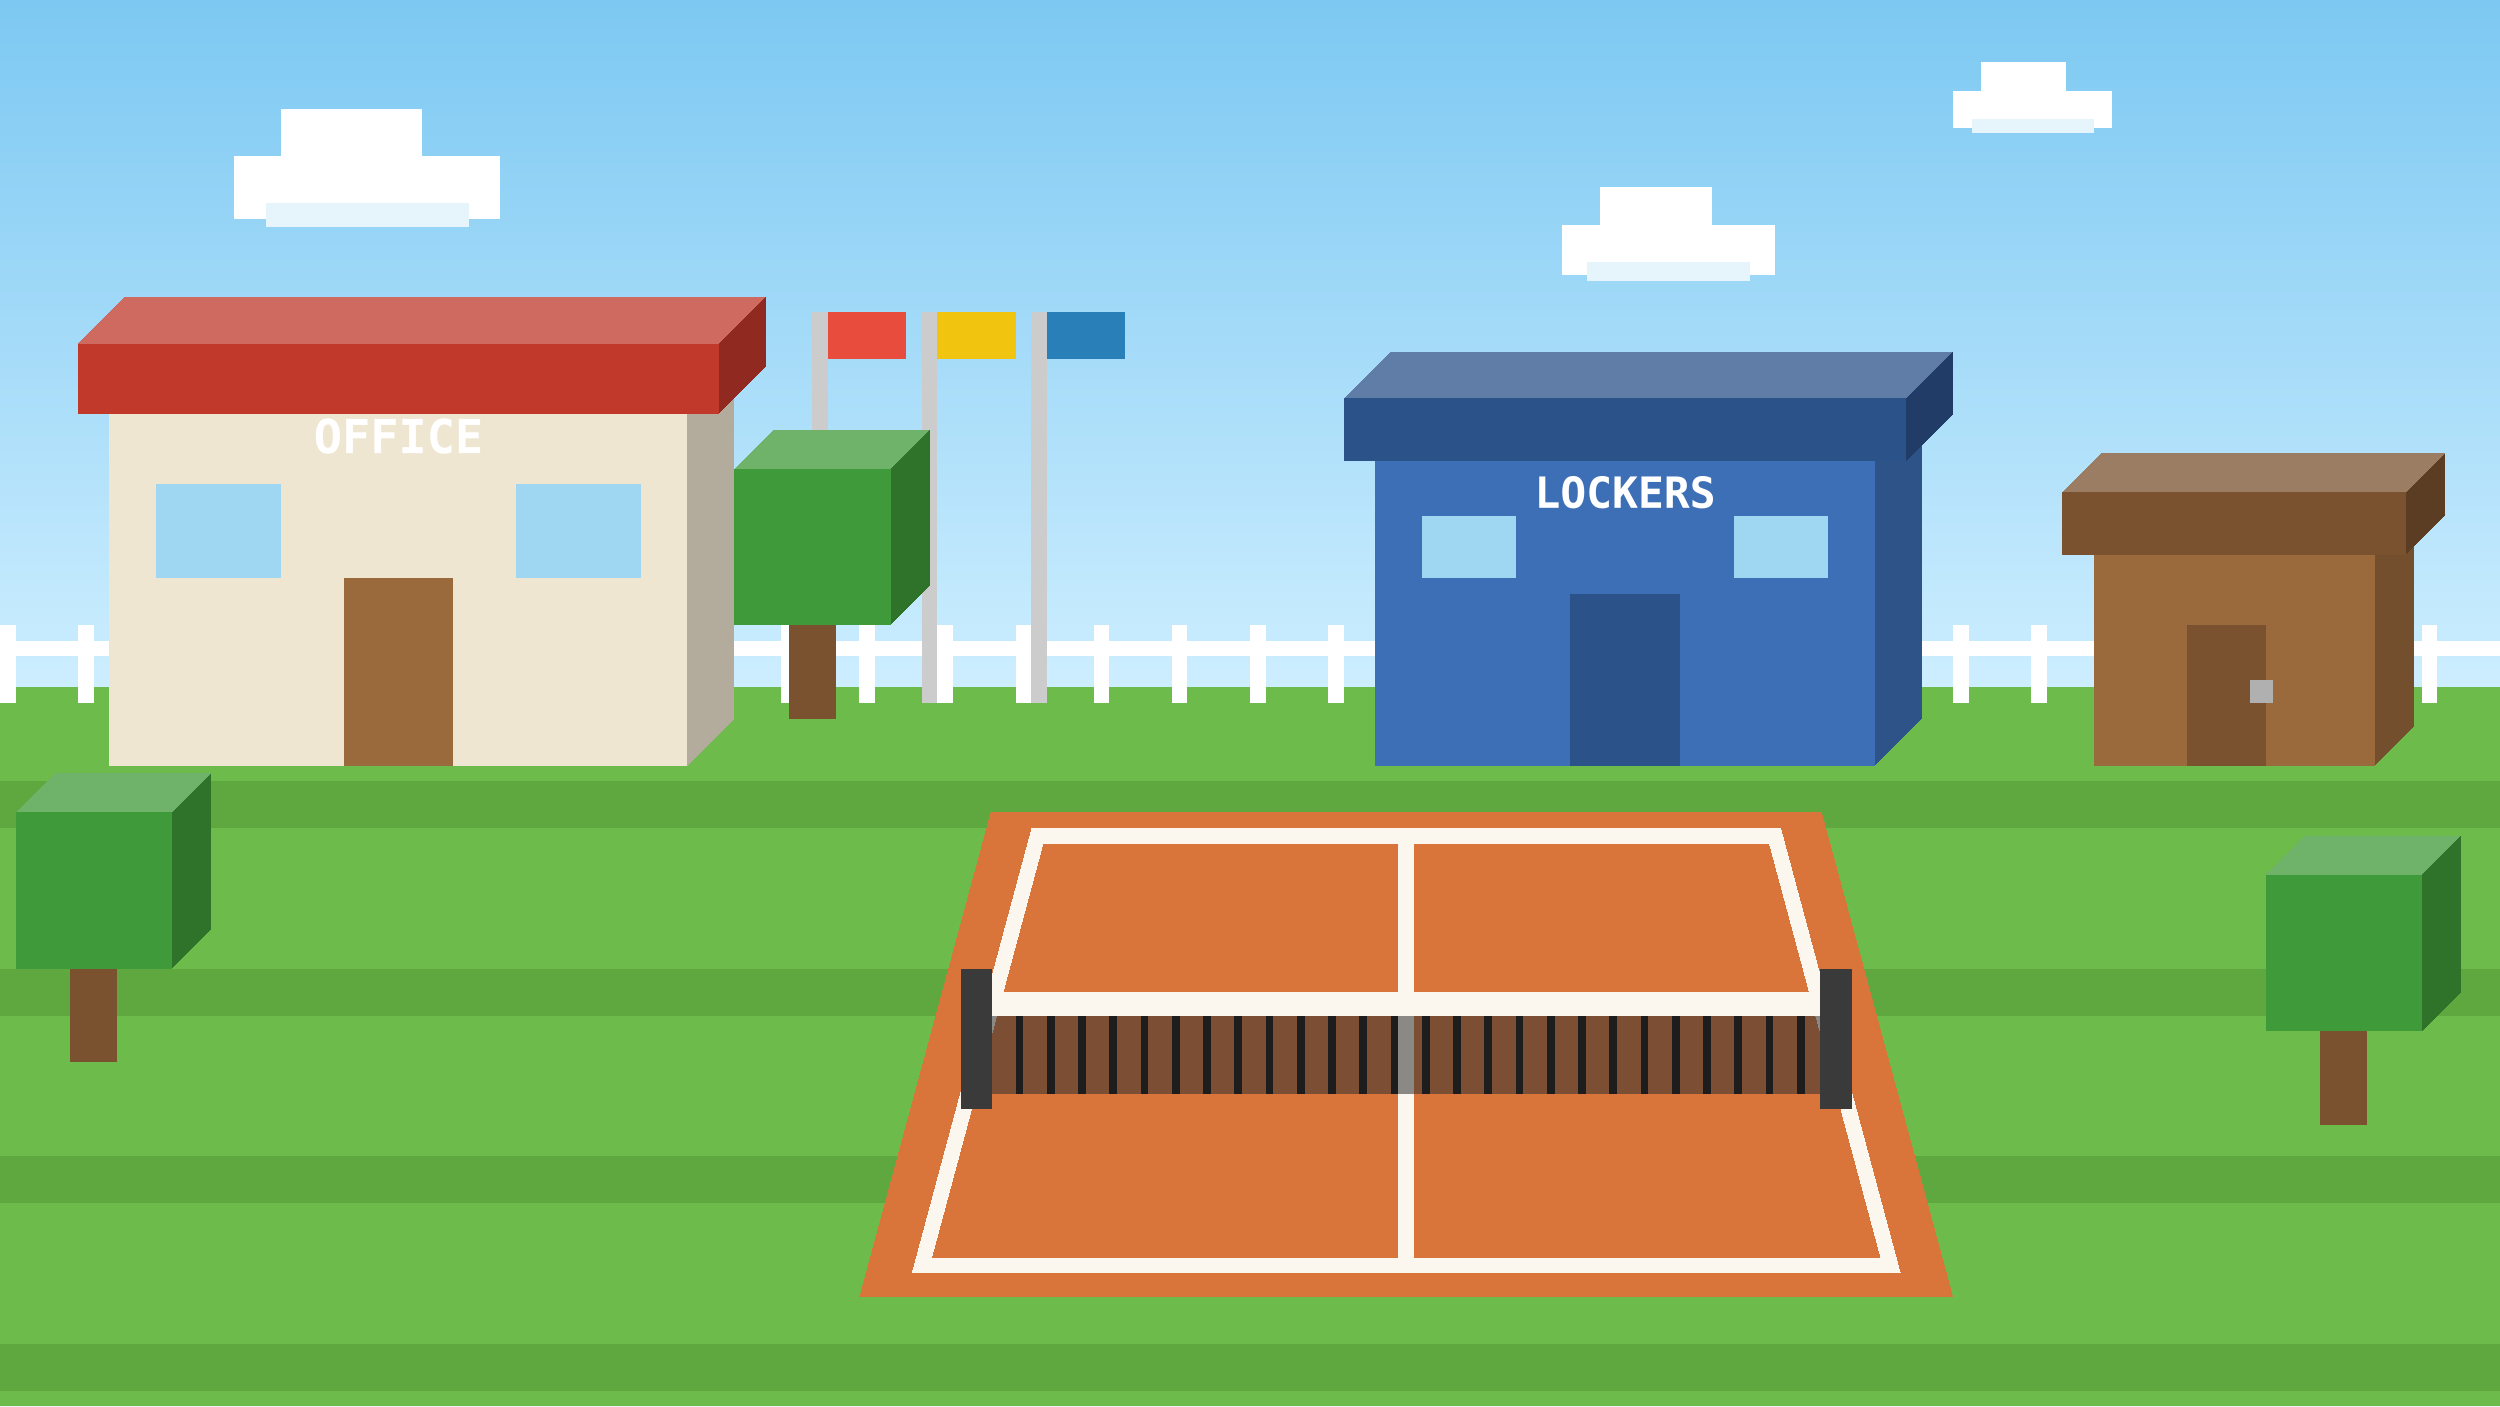
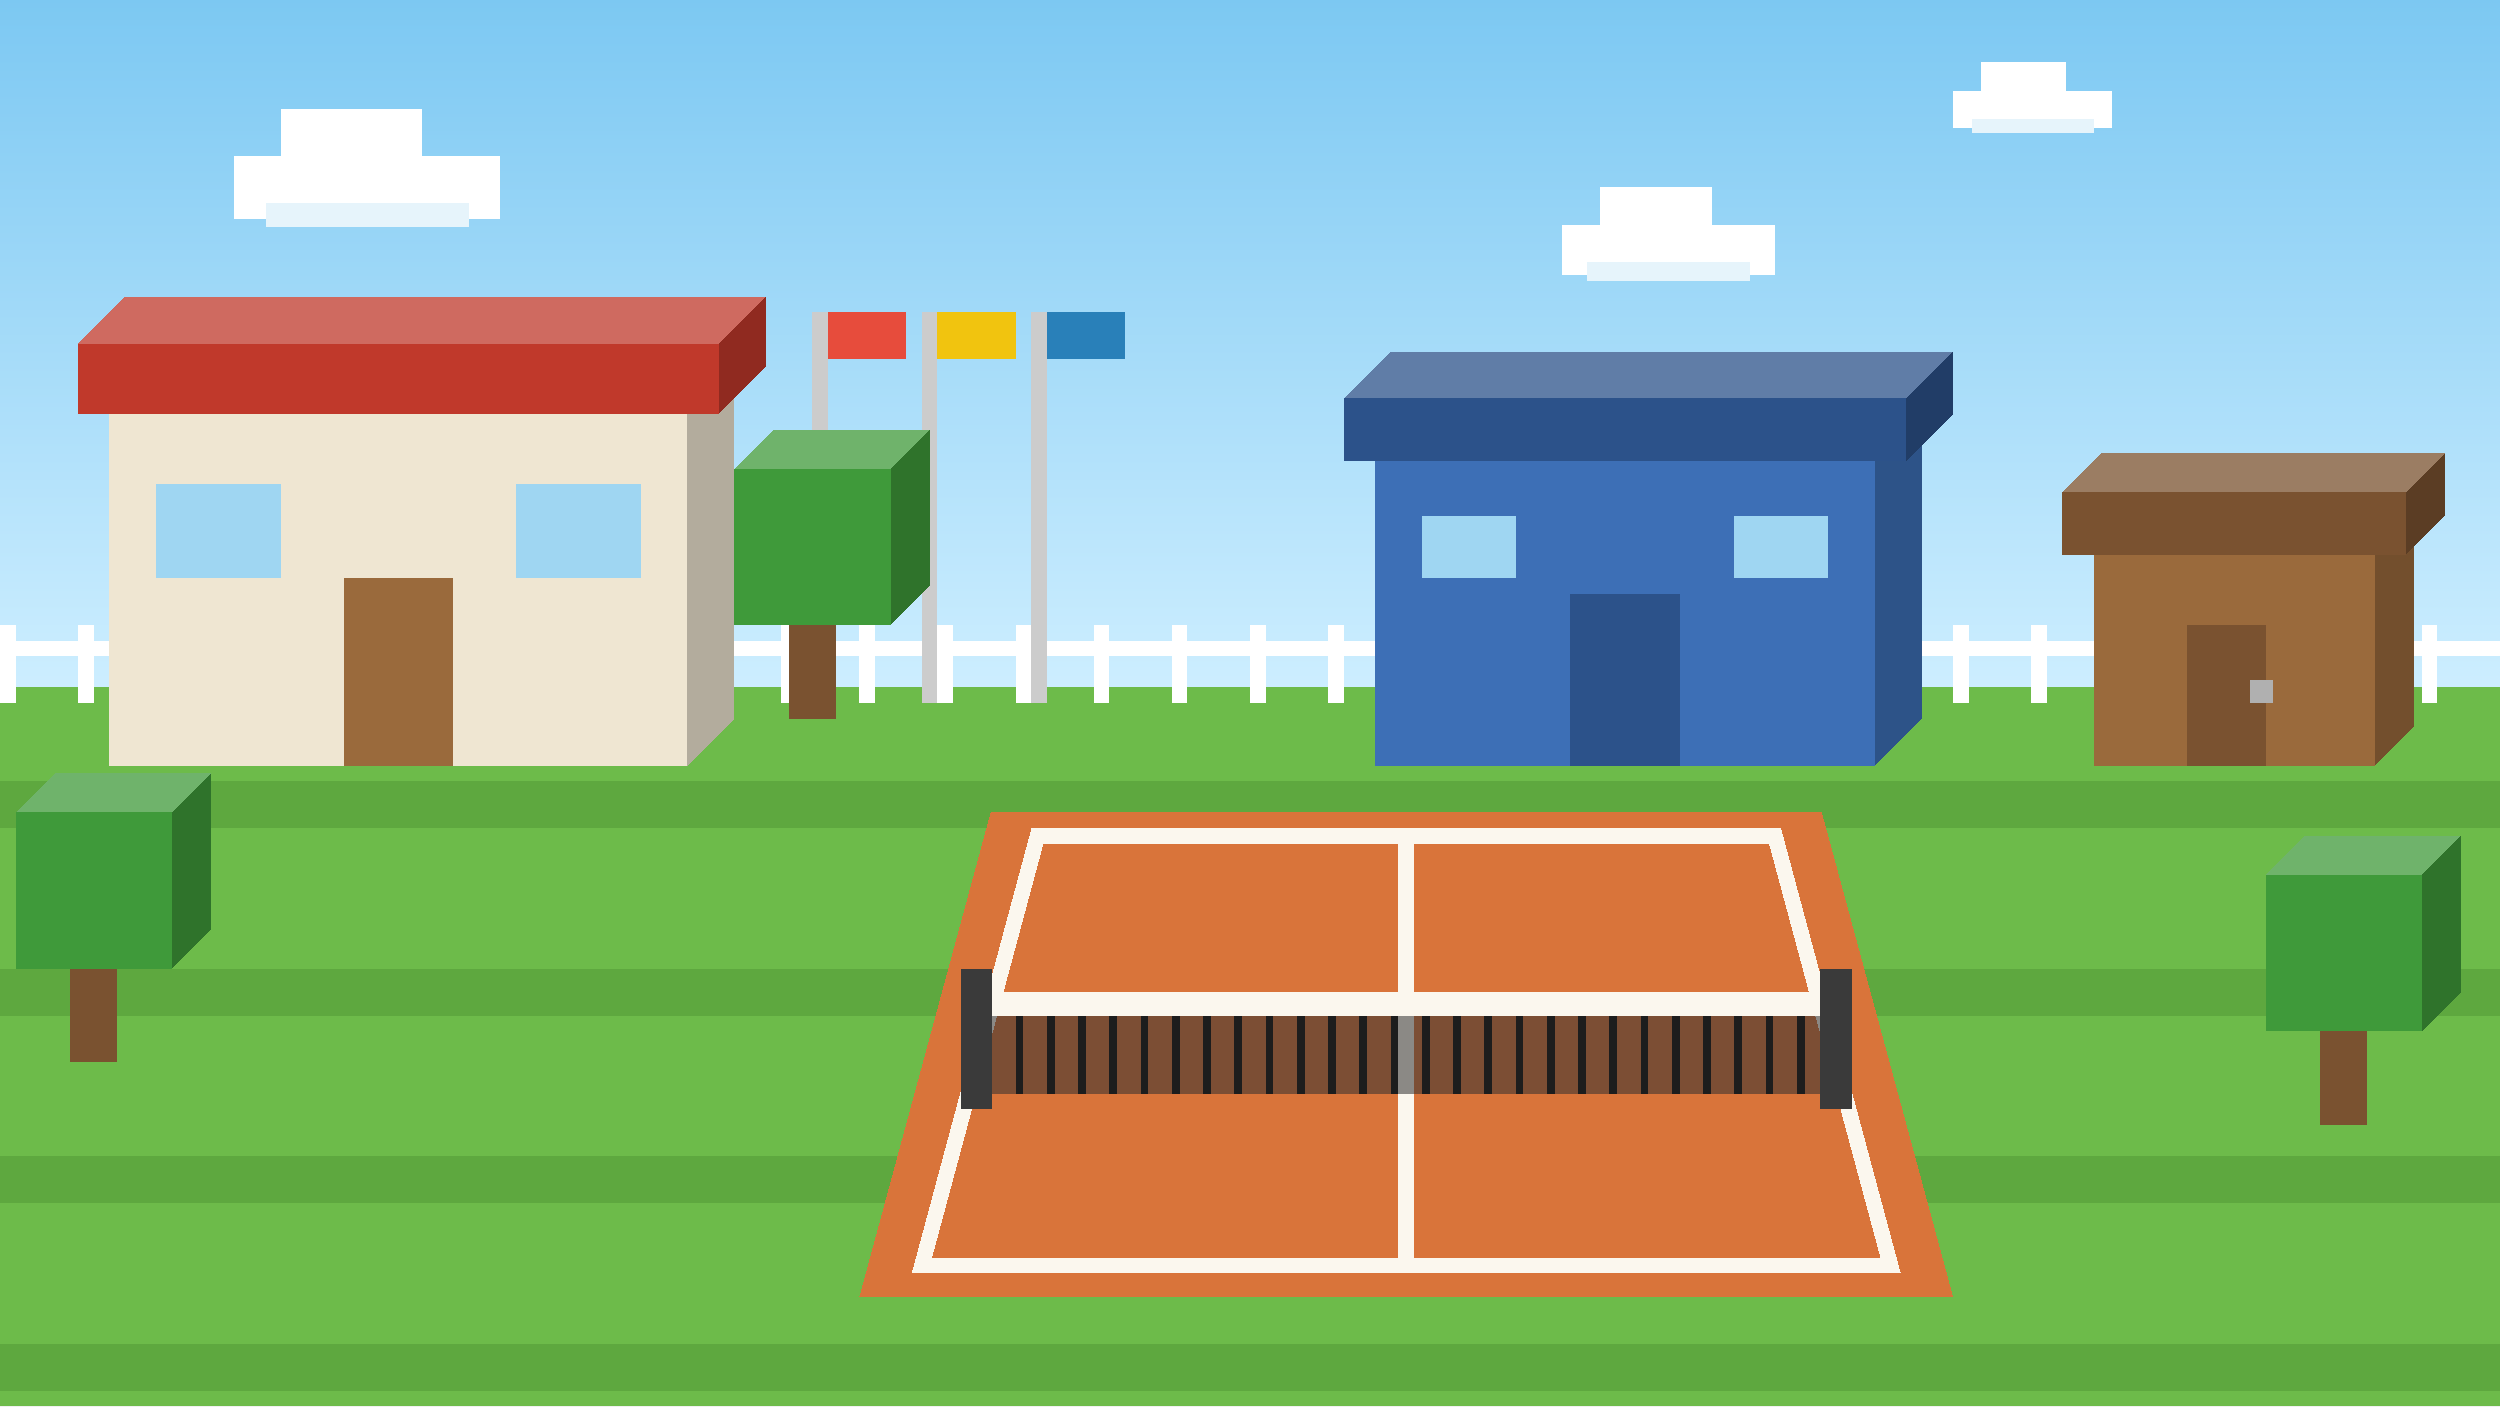
<svg xmlns="http://www.w3.org/2000/svg" viewBox="0 0 320 180" shape-rendering="crispEdges">
  <defs>
    <linearGradient id="sky" x1="0" y1="0" x2="0" y2="1">
      <stop offset="0" stop-color="#7cc8f2" />
      <stop offset="1" stop-color="#cdeeff" />
    </linearGradient>
  </defs>
  <rect x="0" y="0" width="320" height="88" fill="url(#sky)" />
  <rect x="0" y="88" width="320" height="92" fill="#6dbb4a" />
  <rect x="0" y="100" width="320" height="6" fill="#5ea83f" />
  <rect x="0" y="124" width="320" height="6" fill="#5ea83f" />
  <rect x="0" y="148" width="320" height="6" fill="#5ea83f" />
  <rect x="0" y="172" width="320" height="6" fill="#5ea83f" />
  <rect x="30" y="20.0" width="34.0" height="8.0" fill="#ffffff" />
  <rect x="36.0" y="14" width="18.0" height="8.0" fill="#ffffff" />
  <rect x="34.0" y="26.0" width="26.0" height="3.0" fill="#e6f4fb" />
  <rect x="200" y="28.8" width="27.2" height="6.4" fill="#ffffff" />
  <rect x="204.8" y="24" width="14.4" height="6.4" fill="#ffffff" />
  <rect x="203.2" y="33.6" width="20.8" height="2.4" fill="#e6f4fb" />
  <rect x="250" y="11.6" width="20.4" height="4.8" fill="#ffffff" />
  <rect x="253.6" y="8" width="10.8" height="4.8" fill="#ffffff" />
  <rect x="252.4" y="15.2" width="15.6" height="1.8" fill="#e6f4fb" />
  <rect x="0" y="80" width="2" height="10" fill="#ffffff" />
  <rect x="10" y="80" width="2" height="10" fill="#ffffff" />
  <rect x="20" y="80" width="2" height="10" fill="#ffffff" />
  <rect x="30" y="80" width="2" height="10" fill="#ffffff" />
  <rect x="40" y="80" width="2" height="10" fill="#ffffff" />
  <rect x="50" y="80" width="2" height="10" fill="#ffffff" />
  <rect x="60" y="80" width="2" height="10" fill="#ffffff" />
  <rect x="70" y="80" width="2" height="10" fill="#ffffff" />
  <rect x="80" y="80" width="2" height="10" fill="#ffffff" />
  <rect x="90" y="80" width="2" height="10" fill="#ffffff" />
  <rect x="100" y="80" width="2" height="10" fill="#ffffff" />
  <rect x="110" y="80" width="2" height="10" fill="#ffffff" />
  <rect x="120" y="80" width="2" height="10" fill="#ffffff" />
  <rect x="130" y="80" width="2" height="10" fill="#ffffff" />
  <rect x="140" y="80" width="2" height="10" fill="#ffffff" />
  <rect x="150" y="80" width="2" height="10" fill="#ffffff" />
  <rect x="160" y="80" width="2" height="10" fill="#ffffff" />
  <rect x="170" y="80" width="2" height="10" fill="#ffffff" />
  <rect x="180" y="80" width="2" height="10" fill="#ffffff" />
  <rect x="190" y="80" width="2" height="10" fill="#ffffff" />
  <rect x="200" y="80" width="2" height="10" fill="#ffffff" />
  <rect x="210" y="80" width="2" height="10" fill="#ffffff" />
  <rect x="220" y="80" width="2" height="10" fill="#ffffff" />
  <rect x="230" y="80" width="2" height="10" fill="#ffffff" />
  <rect x="240" y="80" width="2" height="10" fill="#ffffff" />
  <rect x="250" y="80" width="2" height="10" fill="#ffffff" />
  <rect x="260" y="80" width="2" height="10" fill="#ffffff" />
  <rect x="270" y="80" width="2" height="10" fill="#ffffff" />
  <rect x="280" y="80" width="2" height="10" fill="#ffffff" />
  <rect x="290" y="80" width="2" height="10" fill="#ffffff" />
  <rect x="300" y="80" width="2" height="10" fill="#ffffff" />
  <rect x="310" y="80" width="2" height="10" fill="#ffffff" />
  <rect x="0" y="82" width="320" height="2" fill="#ffffff" />
  <polygon points="14,52 20,46 94,46 88,52" fill="#f3ecdd" />
  <polygon points="88,52 94,46 94,92 88,98" fill="#b3ac9d" />
  <rect x="14" y="52" width="74" height="46" fill="#efe6d2" />
  <polygon points="10,44 16,38 98,38 92,44" fill="#cf6a60" />
  <polygon points="92,44 98,38 98,47 92,53" fill="#902a20" />
  <rect x="10" y="44" width="82" height="9" fill="#c0392b" />
  <rect x="44" y="74" width="14" height="24" fill="#9a6a3c" />
  <rect x="20" y="62" width="16" height="12" fill="#9fd6f2" />
  <rect x="66" y="62" width="16" height="12" fill="#9fd6f2" />
-   <text x="51" y="58" font-family="monospace" font-size="6" font-weight="bold" text-anchor="middle" fill="#ffffff">OFFICE</text>
  <rect x="104" y="40" width="2" height="50" fill="#cccccc" />
  <rect x="106" y="40" width="10" height="6" fill="#e74c3c">
    <animate attributeName="width" values="10;8;10" dur="1.4s" repeatCount="indefinite" />
  </rect>
  <rect x="118" y="40" width="2" height="50" fill="#cccccc" />
  <rect x="120" y="40" width="10" height="6" fill="#f1c40f">
    <animate attributeName="width" values="10;8;10" dur="1.7s" repeatCount="indefinite" />
  </rect>
  <rect x="132" y="40" width="2" height="50" fill="#cccccc" />
  <rect x="134" y="40" width="10" height="6" fill="#2980b9">
    <animate attributeName="width" values="10;8;10" dur="2.0s" repeatCount="indefinite" />
  </rect>
  <polygon points="176,58 182,52 246,52 240,58" fill="#6d93c8" />
  <polygon points="240,58 246,52 246,92 240,98" fill="#2d5388" />
  <rect x="176" y="58" width="64" height="40" fill="#3d6fb6" />
  <polygon points="172,51 178,45 250,45 244,51" fill="#607da7" />
  <polygon points="244,51 250,45 250,53 244,59" fill="#213d67" />
  <rect x="172" y="51" width="72" height="8" fill="#2c528a" />
  <rect x="201" y="76" width="14" height="22" fill="#2c528a" />
  <rect x="182" y="66" width="12" height="8" fill="#9fd6f2" />
  <rect x="222" y="66" width="12" height="8" fill="#9fd6f2" />
-   <text x="208" y="65" font-family="monospace" font-size="5.5" font-weight="bold" text-anchor="middle" fill="#ffffff">LOCKERS</text>
  <polygon points="126.8,104 233.2,104 250,166 110,166" fill="#d9743a" />
  <polygon points="132.8,107 227.2,107 242,162 118,162" fill="none" stroke="#fbf7ee" stroke-width="2" />
  <line x1="180.0" y1="107" x2="180.0" y2="162" stroke="#fbf7ee" stroke-width="2" />
  <rect x="126" y="128" width="108" height="12" fill="#2f2f2f" opacity="0.55" />
  <rect x="126" y="128" width="1" height="12" fill="#1d1d1d" />
  <rect x="130" y="128" width="1" height="12" fill="#1d1d1d" />
  <rect x="134" y="128" width="1" height="12" fill="#1d1d1d" />
  <rect x="138" y="128" width="1" height="12" fill="#1d1d1d" />
  <rect x="142" y="128" width="1" height="12" fill="#1d1d1d" />
  <rect x="146" y="128" width="1" height="12" fill="#1d1d1d" />
  <rect x="150" y="128" width="1" height="12" fill="#1d1d1d" />
  <rect x="154" y="128" width="1" height="12" fill="#1d1d1d" />
  <rect x="158" y="128" width="1" height="12" fill="#1d1d1d" />
  <rect x="162" y="128" width="1" height="12" fill="#1d1d1d" />
  <rect x="166" y="128" width="1" height="12" fill="#1d1d1d" />
  <rect x="170" y="128" width="1" height="12" fill="#1d1d1d" />
  <rect x="174" y="128" width="1" height="12" fill="#1d1d1d" />
  <rect x="178" y="128" width="1" height="12" fill="#1d1d1d" />
  <rect x="182" y="128" width="1" height="12" fill="#1d1d1d" />
  <rect x="186" y="128" width="1" height="12" fill="#1d1d1d" />
  <rect x="190" y="128" width="1" height="12" fill="#1d1d1d" />
  <rect x="194" y="128" width="1" height="12" fill="#1d1d1d" />
  <rect x="198" y="128" width="1" height="12" fill="#1d1d1d" />
  <rect x="202" y="128" width="1" height="12" fill="#1d1d1d" />
  <rect x="206" y="128" width="1" height="12" fill="#1d1d1d" />
  <rect x="210" y="128" width="1" height="12" fill="#1d1d1d" />
  <rect x="214" y="128" width="1" height="12" fill="#1d1d1d" />
  <rect x="218" y="128" width="1" height="12" fill="#1d1d1d" />
  <rect x="222" y="128" width="1" height="12" fill="#1d1d1d" />
  <rect x="226" y="128" width="1" height="12" fill="#1d1d1d" />
  <rect x="230" y="128" width="1" height="12" fill="#1d1d1d" />
  <rect x="126" y="127" width="108" height="3" fill="#fbf7ee" />
  <rect x="123" y="124" width="4" height="18" fill="#3a3a3a" />
  <rect x="233" y="124" width="4" height="18" fill="#3a3a3a" />
  <polygon points="268,70 273,65 309,65 304,70" fill="#b38f6c" />
  <polygon points="304,70 309,65 309,93 304,98" fill="#734f2d" />
  <rect x="268" y="70" width="36" height="28" fill="#9a6a3c" />
  <polygon points="264,63 269,58 313,58 308,63" fill="#9b7d63" />
  <polygon points="308,63 313,58 313,66 308,71" fill="#5b3d24" />
  <rect x="264" y="63" width="44" height="8" fill="#7a5230" />
  <rect x="280" y="80" width="10" height="18" fill="#7a5230" />
  <rect x="288" y="87" width="3" height="3" fill="#b0b0b0" />
  <rect x="9" y="122" width="6" height="14" fill="#7a5230" />
  <polygon points="2,104 7,99 27,99 22,104" fill="#6fb36b" />
  <polygon points="22,104 27,99 27,119 22,124" fill="#2f732b" />
  <rect x="2" y="104" width="20" height="20" fill="#3f9a3a" />
  <rect x="297" y="130" width="6" height="14" fill="#7a5230" />
  <polygon points="290,112 295,107 315,107 310,112" fill="#6fb36b" />
  <polygon points="310,112 315,107 315,127 310,132" fill="#2f732b" />
  <rect x="290" y="112" width="20" height="20" fill="#3f9a3a" />
  <rect x="101" y="78" width="6" height="14" fill="#7a5230" />
  <polygon points="94,60 99,55 119,55 114,60" fill="#6fb36b" />
  <polygon points="114,60 119,55 119,75 114,80" fill="#2f732b" />
  <rect x="94" y="60" width="20" height="20" fill="#3f9a3a" />
</svg>
